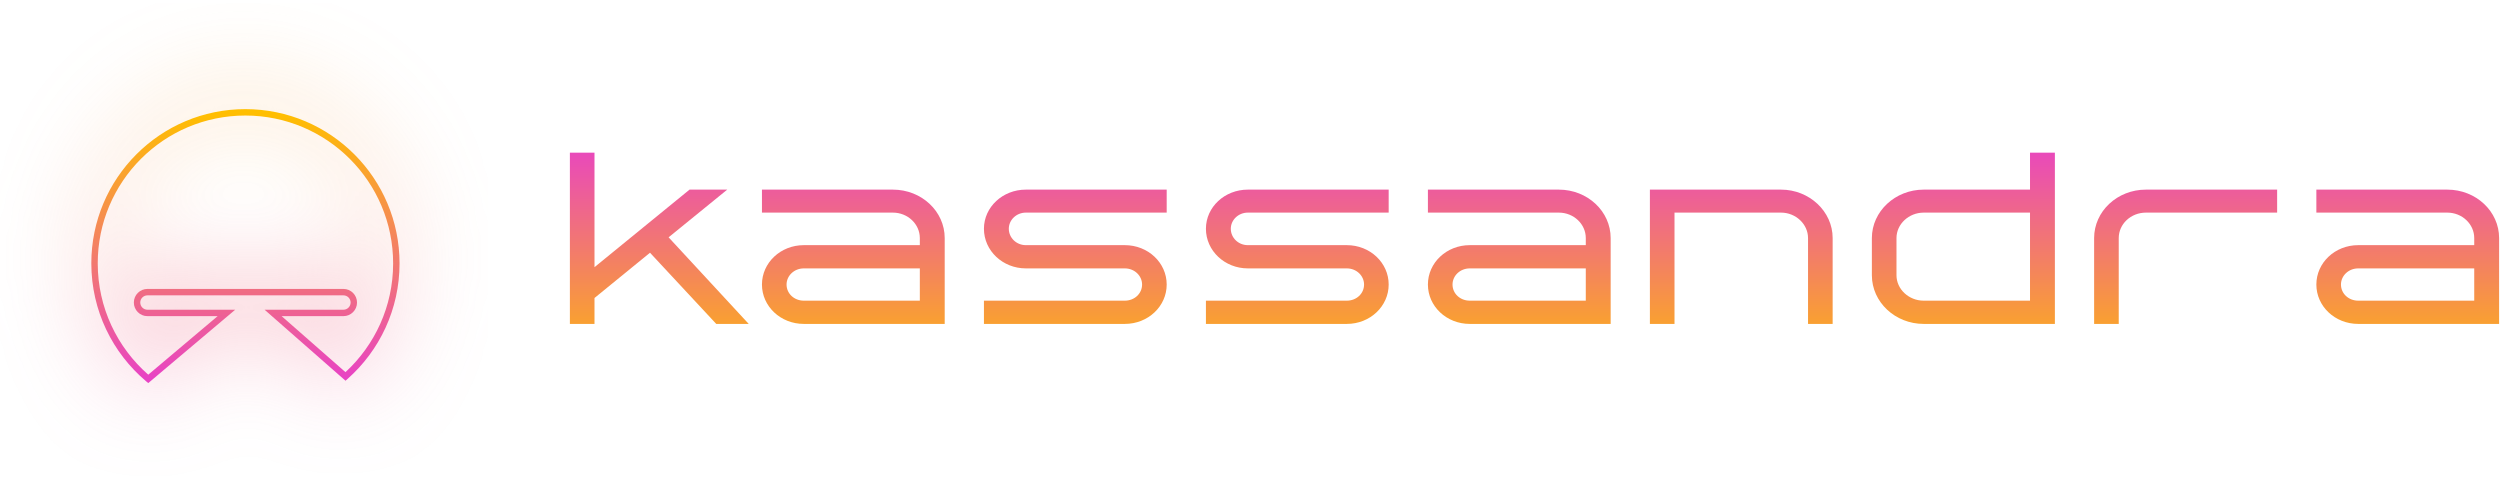
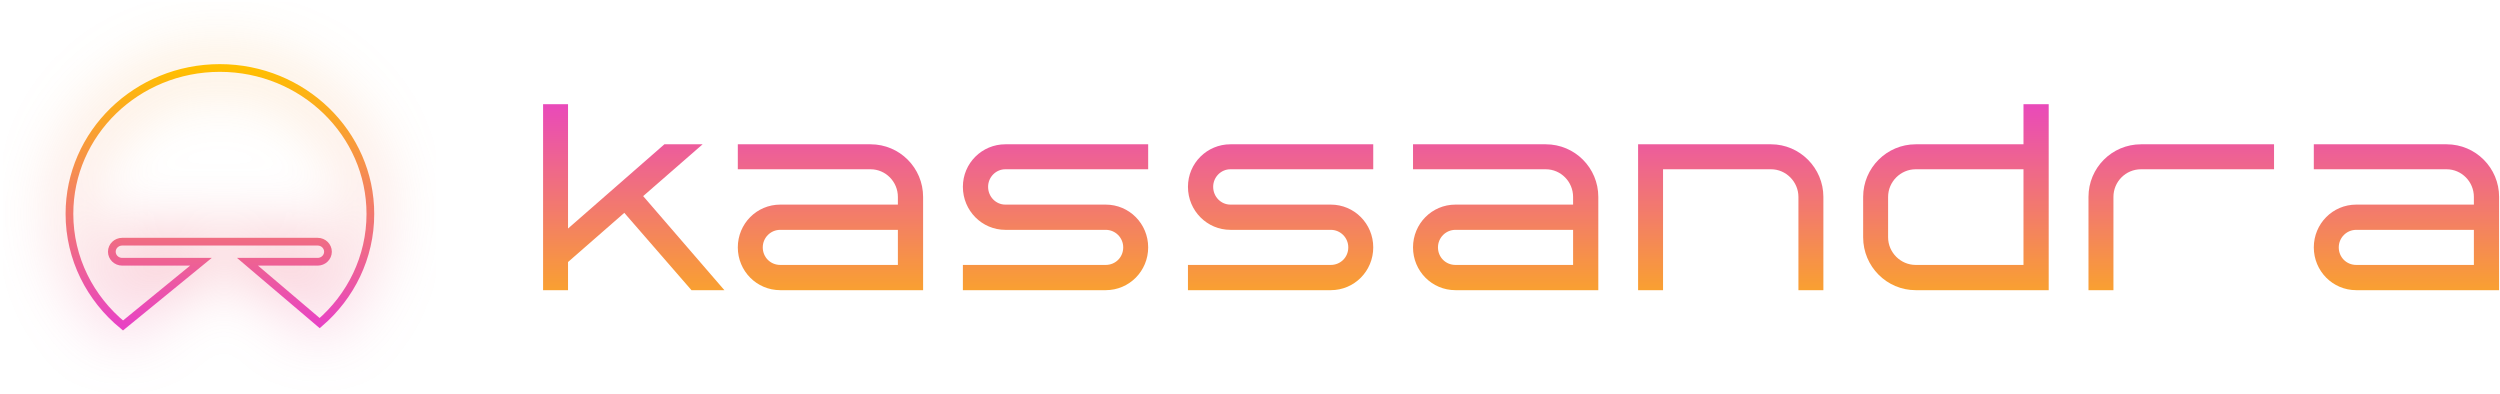
- <svg xmlns="http://www.w3.org/2000/svg" width="219" height="42" viewBox="0 0 219 42" fill="none">
-   <g filter="url(#filter0_f_3552_40250)">
-     <path fill-rule="evenodd" clip-rule="evenodd" d="M21.335 9.154C14.416 9.154 8.808 15.153 8.808 22.556C8.808 26.54 10.431 30.117 13.012 32.576L18.604 27.534H12.939C12.218 27.534 11.645 26.907 11.645 26.149C11.645 25.378 12.23 24.765 12.939 24.765H29.74C30.46 24.765 31.034 25.391 31.034 26.149C31.034 26.92 30.448 27.534 29.74 27.534H24.785L29.912 32.342C32.347 29.897 33.87 26.421 33.87 22.564C33.87 15.162 28.255 9.162 21.335 9.154ZM8 22.556C8 14.676 13.969 8.289 21.335 8.289H21.336C28.701 8.298 34.679 14.683 34.679 22.564C34.679 26.816 32.938 30.633 30.186 33.245L29.919 33.498L22.637 26.669H29.74C30.006 26.669 30.225 26.438 30.225 26.149C30.225 25.864 30.009 25.629 29.74 25.629H12.939C12.673 25.629 12.453 25.86 12.453 26.149C12.453 26.434 12.669 26.669 12.939 26.669H20.817L13.009 33.711L12.748 33.476C9.844 30.855 8 26.936 8 22.556Z" fill="url(#paint0_linear_3552_40250)" />
+ <svg xmlns="http://www.w3.org/2000/svg" width="216" height="34" viewBox="0 0 216 34" fill="none">
+   <g filter="url(#filter0_f_4442_53300)">
+     <path d="M32 18.486C32 22.242 30.305 25.614 27.621 27.922L21.384 22.619H27.442C27.932 22.619 28.337 22.235 28.337 21.752C28.337 21.277 27.94 20.884 27.442 20.884H10.558C10.068 20.884 9.663 21.269 9.663 21.752C9.663 22.227 10.06 22.619 10.558 22.619H17.363L10.628 28.126C7.797 25.81 6 22.348 6 18.478C6 11.516 11.818 5.874 18.996 5.874C26.175 5.882 32 11.524 32 18.486Z" stroke="url(#paint0_linear_4442_53300)" stroke-width="0.667" stroke-miterlimit="10" />
  </g>
-   <path fill-rule="evenodd" clip-rule="evenodd" d="M21.496 10.121C14.352 10.122 8.562 15.916 8.562 23.067C8.562 26.956 10.274 30.444 12.988 32.821L19.065 27.694H12.915C12.252 27.694 11.725 27.154 11.725 26.502C11.725 25.838 12.264 25.31 12.915 25.31H30.084C30.748 25.31 31.275 25.849 31.275 26.502C31.275 27.166 30.736 27.694 30.084 27.694H24.671L30.264 32.6C32.828 30.235 34.438 26.843 34.438 23.075C34.438 15.924 28.64 10.129 21.496 10.121ZM8 23.067C8 15.605 14.041 9.559 21.496 9.559H21.496C28.951 9.567 35 15.613 35 23.075C35 27.1 33.239 30.714 30.453 33.187L30.267 33.352L23.177 27.131H30.084C30.429 27.131 30.713 26.852 30.713 26.502C30.713 26.157 30.434 25.873 30.084 25.873H12.915C12.571 25.873 12.287 26.152 12.287 26.502C12.287 26.847 12.566 27.131 12.915 27.131H20.605L12.987 33.559L12.805 33.406C9.866 30.924 8 27.214 8 23.067Z" fill="url(#paint1_linear_3552_40250)" />
-   <path d="M63.706 16.611H60.403L52.078 23.404V13.375H49.922V28.375H52.078V26.104L56.94 22.139L62.743 28.375H65.587L58.569 20.789L63.706 16.611Z" fill="url(#paint2_linear_3552_40250)" />
-   <path d="M78.215 16.611H66.747V18.625H78.215C79.522 18.625 80.577 19.632 80.577 20.854V21.475H70.417C68.376 21.475 66.747 23.018 66.747 24.925C66.747 26.832 68.376 28.375 70.417 28.375H82.756V20.854C82.756 18.518 80.738 16.611 78.215 16.611ZM80.577 26.339H70.417C69.568 26.339 68.903 25.718 68.903 24.925C68.903 24.154 69.568 23.511 70.417 23.511H80.577V26.339Z" fill="url(#paint3_linear_3552_40250)" />
-   <path d="M98.532 21.475H89.863C89.037 21.475 88.372 20.832 88.372 20.039C88.372 19.268 89.037 18.625 89.863 18.625H102.202V16.611H89.863C87.844 16.611 86.193 18.132 86.193 20.039C86.193 21.968 87.844 23.511 89.863 23.511H98.532C99.381 23.511 100.046 24.154 100.046 24.925C100.046 25.718 99.381 26.339 98.532 26.339H86.193V28.375H98.532C100.574 28.375 102.202 26.832 102.202 24.925C102.202 23.018 100.574 21.475 98.532 21.475Z" fill="url(#paint4_linear_3552_40250)" />
-   <path d="M117.978 21.475H109.309C108.483 21.475 107.818 20.832 107.818 20.039C107.818 19.268 108.483 18.625 109.309 18.625H121.648V16.611H109.309C107.29 16.611 105.639 18.132 105.639 20.039C105.639 21.968 107.29 23.511 109.309 23.511H117.978C118.827 23.511 119.492 24.154 119.492 24.925C119.492 25.718 118.827 26.339 117.978 26.339H105.639V28.375H117.978C120.019 28.375 121.648 26.832 121.648 24.925C121.648 23.018 120.019 21.475 117.978 21.475Z" fill="url(#paint5_linear_3552_40250)" />
-   <path d="M136.552 16.611H125.085V18.625H136.552C137.86 18.625 138.915 19.632 138.915 20.854V21.475H128.754C126.713 21.475 125.085 23.018 125.085 24.925C125.085 26.832 126.713 28.375 128.754 28.375H141.094V20.854C141.094 18.518 139.075 16.611 136.552 16.611ZM138.915 26.339H128.754C127.906 26.339 127.241 25.718 127.241 24.925C127.241 24.154 127.906 23.511 128.754 23.511H138.915V26.339Z" fill="url(#paint6_linear_3552_40250)" />
-   <path d="M156.021 16.611H144.531V28.375H146.687V18.625H156.021C157.306 18.625 158.384 19.632 158.384 20.854V28.375H160.54V20.854C160.54 18.518 158.498 16.611 156.021 16.611Z" fill="url(#paint7_linear_3552_40250)" />
-   <path d="M177.829 16.611H168.518C166.018 16.611 163.976 18.518 163.976 20.854V24.111C163.976 26.468 166.018 28.375 168.518 28.375H180.008V13.375H177.829V16.611ZM177.829 26.339H168.518C167.21 26.339 166.132 25.332 166.132 24.111V20.854C166.132 19.632 167.21 18.625 168.518 18.625H177.829V26.339Z" fill="url(#paint8_linear_3552_40250)" />
-   <path d="M183.445 20.854V28.375H185.601V20.854C185.601 19.632 186.656 18.625 187.986 18.625H199.477V16.611H187.986C185.463 16.611 183.445 18.518 183.445 20.854Z" fill="url(#paint9_linear_3552_40250)" />
-   <path d="M214.381 16.611H202.913V18.625H214.381C215.688 18.625 216.743 19.632 216.743 20.854V21.475H206.583C204.541 21.475 202.913 23.018 202.913 24.925C202.913 26.832 204.541 28.375 206.583 28.375H218.922V20.854C218.922 18.518 216.904 16.611 214.381 16.611ZM216.743 26.339H206.583C205.734 26.339 205.069 25.718 205.069 24.925C205.069 24.154 205.734 23.511 206.583 23.511H216.743V26.339Z" fill="url(#paint10_linear_3552_40250)" />
+   <path d="M32 18.483C32 22.238 30.305 25.609 27.621 27.917L21.384 22.616H27.442C27.932 22.616 28.337 22.231 28.337 21.748C28.337 21.273 27.94 20.881 27.442 20.881H10.558C10.068 20.881 9.663 21.266 9.663 21.748C9.663 22.223 10.06 22.616 10.558 22.616H17.363L10.628 28.121C7.797 25.805 6 22.344 6 18.475C6 11.515 11.818 5.874 18.996 5.874C26.175 5.882 32 11.522 32 18.483Z" stroke="url(#paint1_linear_4442_53300)" stroke-width="0.667" stroke-miterlimit="10" />
+   <path d="M60.706 12.467H57.403L49.078 19.744V9H46.922V25.071H49.078V22.637L53.94 18.39L59.743 25.071H62.587L55.569 16.944L60.706 12.467Z" fill="url(#paint2_linear_4442_53300)" />
+   <path d="M75.215 12.467H63.747V14.625H75.215C76.522 14.625 77.577 15.704 77.577 17.012V17.678H67.417C65.376 17.678 63.747 19.331 63.747 21.374C63.747 23.418 65.376 25.071 67.417 25.071H79.756V17.012C79.756 14.51 77.738 12.467 75.215 12.467ZM77.577 22.89H67.417C66.568 22.89 65.903 22.224 65.903 21.374C65.903 20.548 66.568 19.859 67.417 19.859H77.577V22.89Z" fill="url(#paint3_linear_4442_53300)" />
+   <path d="M95.532 17.678H86.863C86.037 17.678 85.372 16.989 85.372 16.14C85.372 15.313 86.037 14.625 86.863 14.625H99.202V12.467H86.863C84.844 12.467 83.193 14.097 83.193 16.14C83.193 18.206 84.844 19.859 86.863 19.859H95.532C96.381 19.859 97.046 20.548 97.046 21.374C97.046 22.224 96.381 22.89 95.532 22.89H83.193V25.071H95.532C97.573 25.071 99.202 23.418 99.202 21.374C99.202 19.331 97.573 17.678 95.532 17.678Z" fill="url(#paint4_linear_4442_53300)" />
+   <path d="M114.978 17.678H106.309C105.483 17.678 104.818 16.989 104.818 16.14C104.818 15.313 105.483 14.625 106.309 14.625H118.648V12.467H106.309C104.29 12.467 102.639 14.097 102.639 16.14C102.639 18.206 104.29 19.859 106.309 19.859H114.978C115.827 19.859 116.492 20.548 116.492 21.374C116.492 22.224 115.827 22.89 114.978 22.89H102.639V25.071H114.978C117.019 25.071 118.648 23.418 118.648 21.374C118.648 19.331 117.019 17.678 114.978 17.678Z" fill="url(#paint5_linear_4442_53300)" />
+   <path d="M133.552 12.467H122.085V14.625H133.552C134.86 14.625 135.915 15.704 135.915 17.012V17.678H125.754C123.713 17.678 122.085 19.331 122.085 21.374C122.085 23.418 123.713 25.071 125.754 25.071H138.094V17.012C138.094 14.51 136.075 12.467 133.552 12.467ZM135.915 22.89H125.754C124.906 22.89 124.241 22.224 124.241 21.374C124.241 20.548 124.906 19.859 125.754 19.859H135.915V22.89Z" fill="url(#paint6_linear_4442_53300)" />
+   <path d="M153.021 12.467H141.531V25.071H143.687V14.625H153.021C154.306 14.625 155.384 15.704 155.384 17.012V25.071H157.54V17.012C157.54 14.51 155.498 12.467 153.021 12.467Z" fill="url(#paint7_linear_4442_53300)" />
+   <path d="M174.829 12.467H165.518C163.018 12.467 160.976 14.51 160.976 17.012V20.502C160.976 23.027 163.018 25.071 165.518 25.071H177.008V9H174.829V12.467ZM174.829 22.89H165.518C164.21 22.89 163.132 21.811 163.132 20.502V17.012C163.132 15.704 164.21 14.625 165.518 14.625H174.829V22.89Z" fill="url(#paint8_linear_4442_53300)" />
+   <path d="M180.445 17.012V25.071H182.601V17.012C182.601 15.704 183.656 14.625 184.986 14.625H196.477V12.467H184.986C182.463 12.467 180.445 14.51 180.445 17.012Z" fill="url(#paint9_linear_4442_53300)" />
+   <path d="M211.381 12.467H199.913V14.625H211.381C212.688 14.625 213.743 15.704 213.743 17.012V17.678H203.583C201.541 17.678 199.913 19.331 199.913 21.374C199.913 23.418 201.541 25.071 203.583 25.071H215.922V17.012C215.922 14.51 213.904 12.467 211.381 12.467ZM213.743 22.89H203.583C202.734 22.89 202.069 22.224 202.069 21.374C202.069 20.548 202.734 19.859 203.583 19.859H213.743V22.89Z" fill="url(#paint10_linear_4442_53300)" />
  <defs>
-     <filter id="filter0_f_3552_40250" x="0" y="0.289" width="42.679" height="41.422" filterUnits="userSpaceOnUse" color-interpolation-filters="sRGB">
+     <filter id="filter0_f_4442_53300" x="0.334" y="0.208" width="37.333" height="33.682" filterUnits="userSpaceOnUse" color-interpolation-filters="sRGB">
      <feFlood flood-opacity="0" result="BackgroundImageFix" />
      <feBlend mode="normal" in="SourceGraphic" in2="BackgroundImageFix" result="shape" />
-       <feGaussianBlur stdDeviation="4" result="effect1_foregroundBlur_3552_40250" />
+       <feGaussianBlur stdDeviation="2.667" result="effect1_foregroundBlur_4442_53300" />
    </filter>
-     <linearGradient id="paint0_linear_3552_40250" x1="21.36" y1="-2.603" x2="21.36" y2="41.698" gradientUnits="userSpaceOnUse">
+     <linearGradient id="paint0_linear_4442_53300" x1="19.02" y1="-4.443" x2="19.02" y2="35.918" gradientUnits="userSpaceOnUse">
      <stop stop-color="#FFBF00" />
      <stop offset="1" stop-color="#E843C4" />
    </linearGradient>
-     <linearGradient id="paint1_linear_3552_40250" x1="21.5" y1="9.84" x2="21.5" y2="33.19" gradientUnits="userSpaceOnUse">
+     <linearGradient id="paint1_linear_4442_53300" x1="19" y1="5.874" x2="19" y2="28.121" gradientUnits="userSpaceOnUse">
      <stop stop-color="#FFBF00" />
      <stop offset="1" stop-color="#E843C4" />
    </linearGradient>
-     <linearGradient id="paint2_linear_3552_40250" x1="139.752" y1="12.304" x2="139.752" y2="33.732" gradientUnits="userSpaceOnUse">
+     <linearGradient id="paint2_linear_4442_53300" x1="136.752" y1="7.852" x2="136.752" y2="30.81" gradientUnits="userSpaceOnUse">
      <stop stop-color="#E843C4" />
      <stop offset="1" stop-color="#FFBF00" />
    </linearGradient>
-     <linearGradient id="paint3_linear_3552_40250" x1="139.752" y1="12.304" x2="139.752" y2="33.732" gradientUnits="userSpaceOnUse">
+     <linearGradient id="paint3_linear_4442_53300" x1="136.752" y1="7.852" x2="136.752" y2="30.81" gradientUnits="userSpaceOnUse">
      <stop stop-color="#E843C4" />
      <stop offset="1" stop-color="#FFBF00" />
    </linearGradient>
-     <linearGradient id="paint4_linear_3552_40250" x1="139.752" y1="12.304" x2="139.752" y2="33.732" gradientUnits="userSpaceOnUse">
+     <linearGradient id="paint4_linear_4442_53300" x1="136.752" y1="7.852" x2="136.752" y2="30.81" gradientUnits="userSpaceOnUse">
      <stop stop-color="#E843C4" />
      <stop offset="1" stop-color="#FFBF00" />
    </linearGradient>
-     <linearGradient id="paint5_linear_3552_40250" x1="139.752" y1="12.304" x2="139.752" y2="33.732" gradientUnits="userSpaceOnUse">
+     <linearGradient id="paint5_linear_4442_53300" x1="136.752" y1="7.852" x2="136.752" y2="30.81" gradientUnits="userSpaceOnUse">
      <stop stop-color="#E843C4" />
      <stop offset="1" stop-color="#FFBF00" />
    </linearGradient>
-     <linearGradient id="paint6_linear_3552_40250" x1="139.752" y1="12.304" x2="139.752" y2="33.732" gradientUnits="userSpaceOnUse">
+     <linearGradient id="paint6_linear_4442_53300" x1="136.752" y1="7.852" x2="136.752" y2="30.81" gradientUnits="userSpaceOnUse">
      <stop stop-color="#E843C4" />
      <stop offset="1" stop-color="#FFBF00" />
    </linearGradient>
-     <linearGradient id="paint7_linear_3552_40250" x1="139.752" y1="12.304" x2="139.752" y2="33.732" gradientUnits="userSpaceOnUse">
+     <linearGradient id="paint7_linear_4442_53300" x1="136.752" y1="7.852" x2="136.752" y2="30.81" gradientUnits="userSpaceOnUse">
      <stop stop-color="#E843C4" />
      <stop offset="1" stop-color="#FFBF00" />
    </linearGradient>
-     <linearGradient id="paint8_linear_3552_40250" x1="139.752" y1="12.304" x2="139.752" y2="33.732" gradientUnits="userSpaceOnUse">
+     <linearGradient id="paint8_linear_4442_53300" x1="136.752" y1="7.852" x2="136.752" y2="30.81" gradientUnits="userSpaceOnUse">
      <stop stop-color="#E843C4" />
      <stop offset="1" stop-color="#FFBF00" />
    </linearGradient>
-     <linearGradient id="paint9_linear_3552_40250" x1="139.752" y1="12.304" x2="139.752" y2="33.732" gradientUnits="userSpaceOnUse">
+     <linearGradient id="paint9_linear_4442_53300" x1="136.752" y1="7.852" x2="136.752" y2="30.81" gradientUnits="userSpaceOnUse">
      <stop stop-color="#E843C4" />
      <stop offset="1" stop-color="#FFBF00" />
    </linearGradient>
-     <linearGradient id="paint10_linear_3552_40250" x1="139.752" y1="12.304" x2="139.752" y2="33.732" gradientUnits="userSpaceOnUse">
+     <linearGradient id="paint10_linear_4442_53300" x1="136.752" y1="7.852" x2="136.752" y2="30.81" gradientUnits="userSpaceOnUse">
      <stop stop-color="#E843C4" />
      <stop offset="1" stop-color="#FFBF00" />
    </linearGradient>
  </defs>
</svg>
